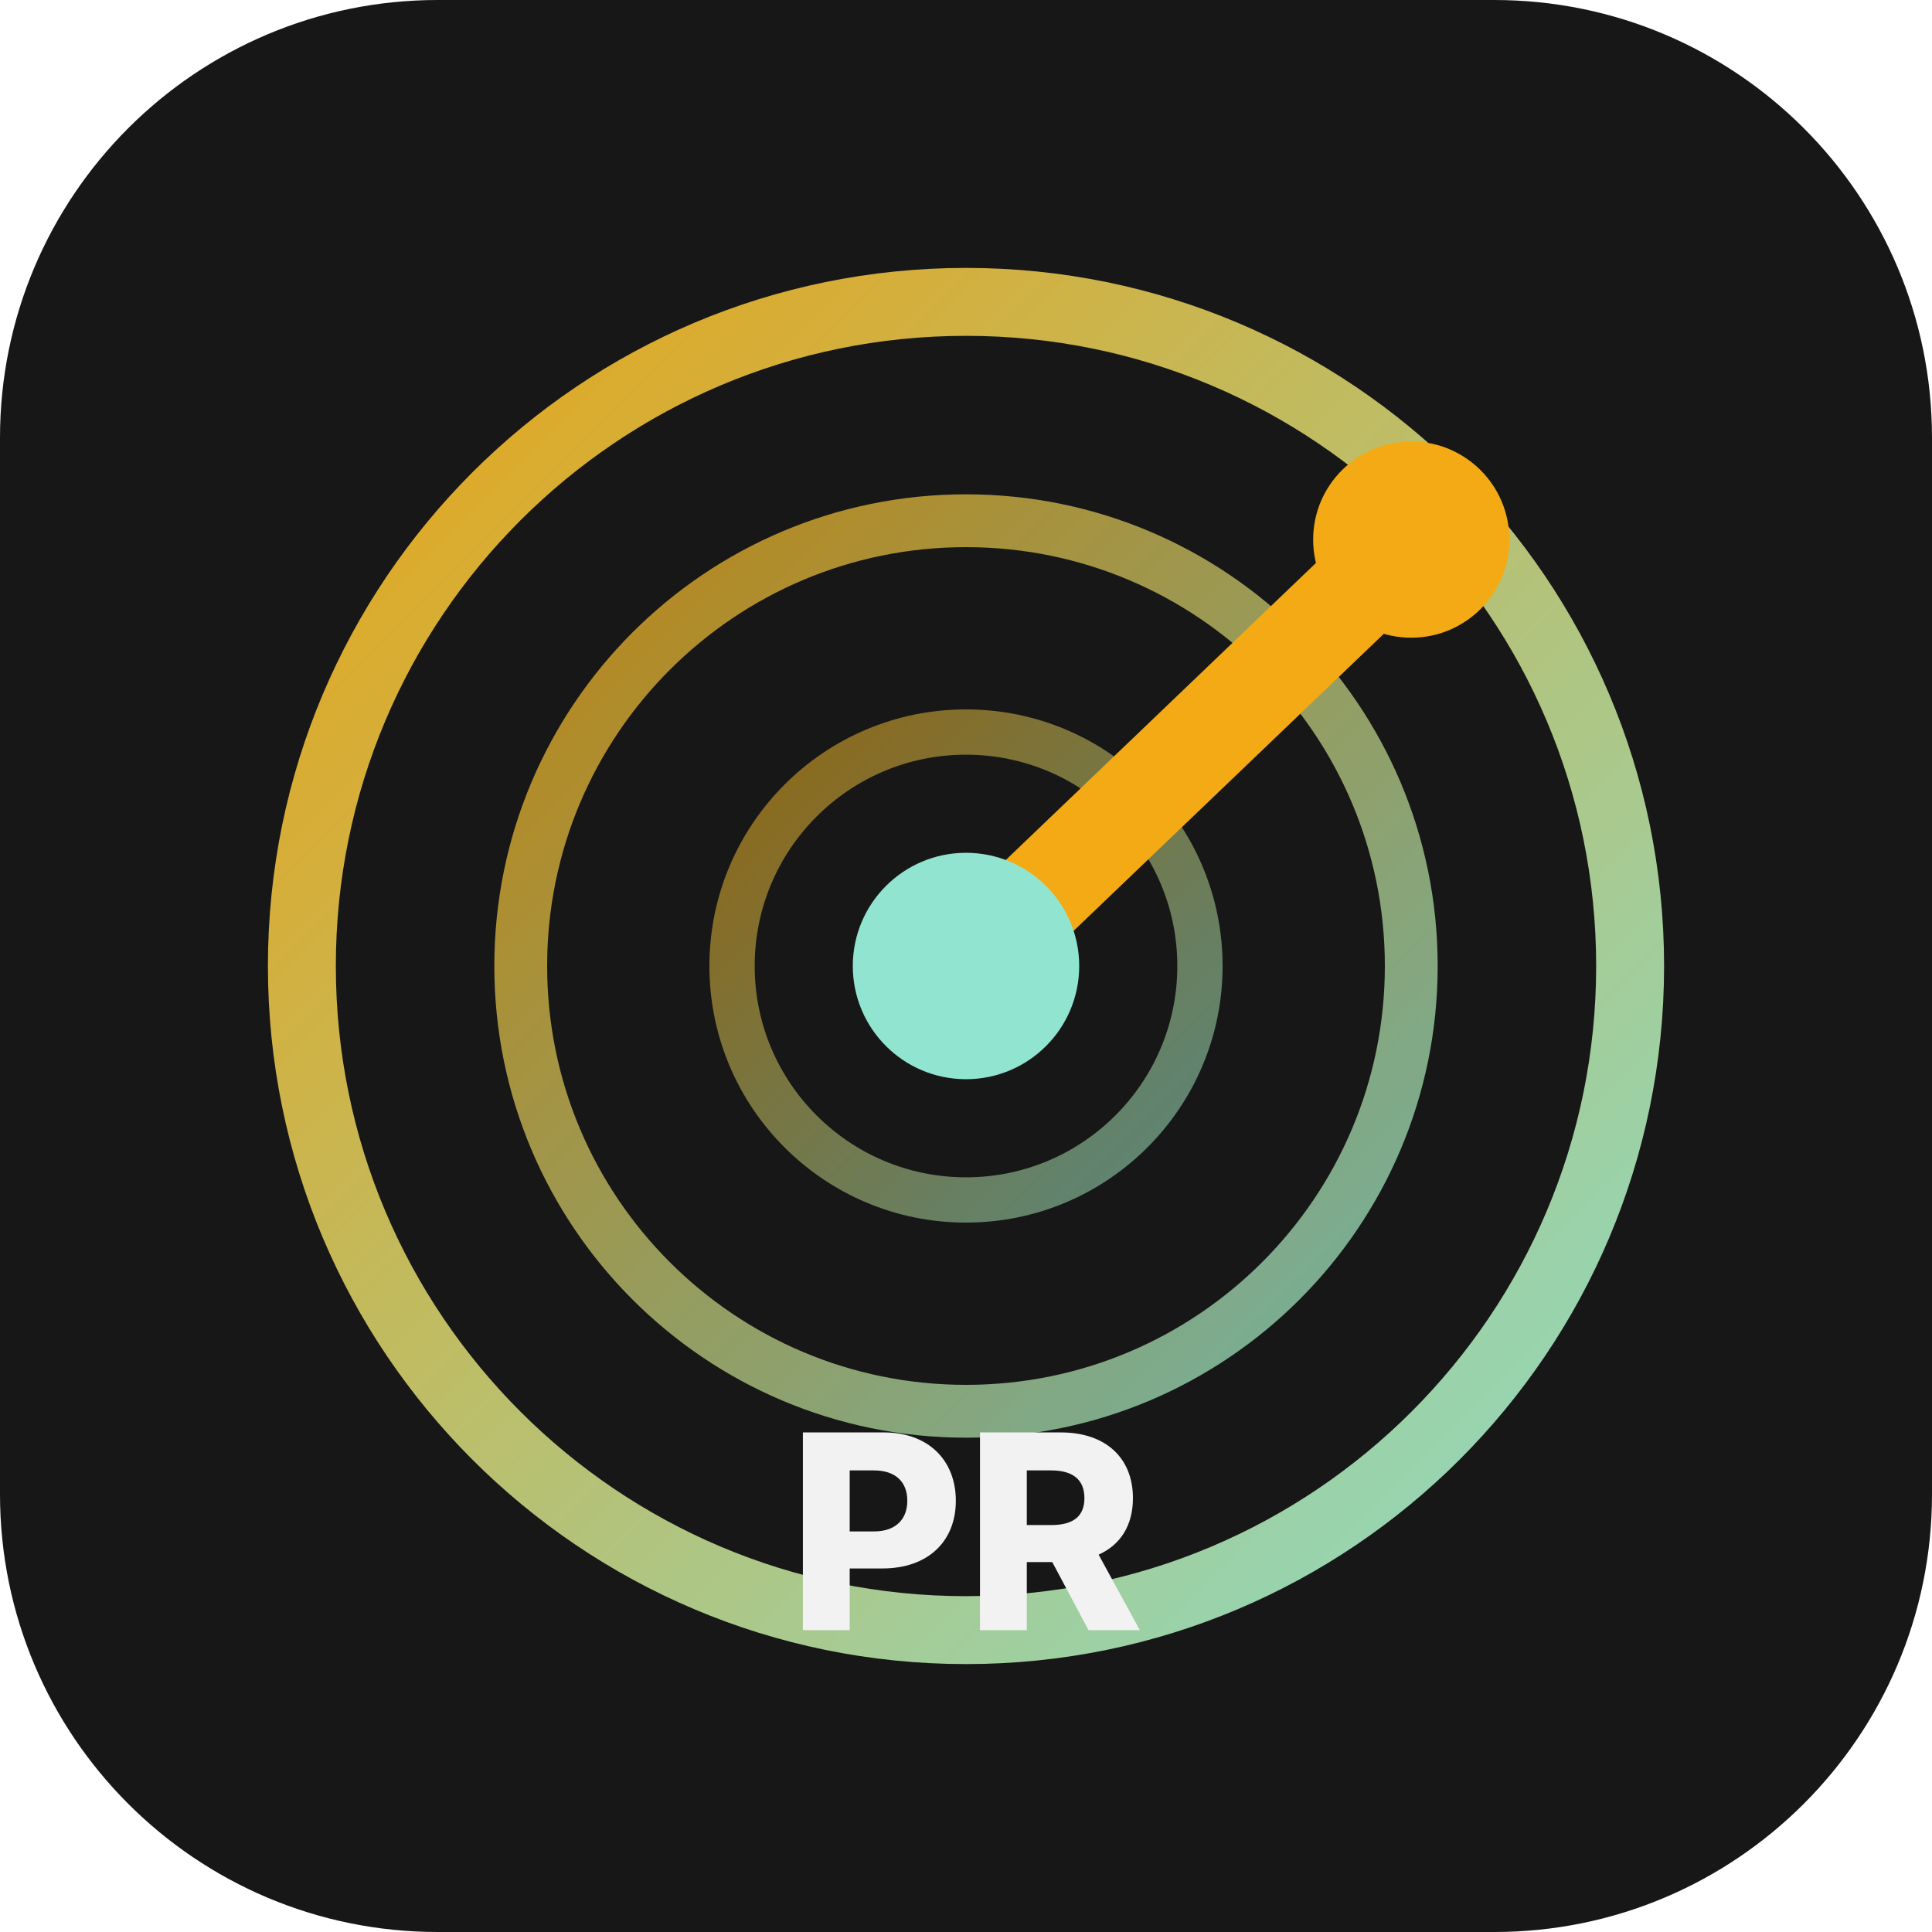
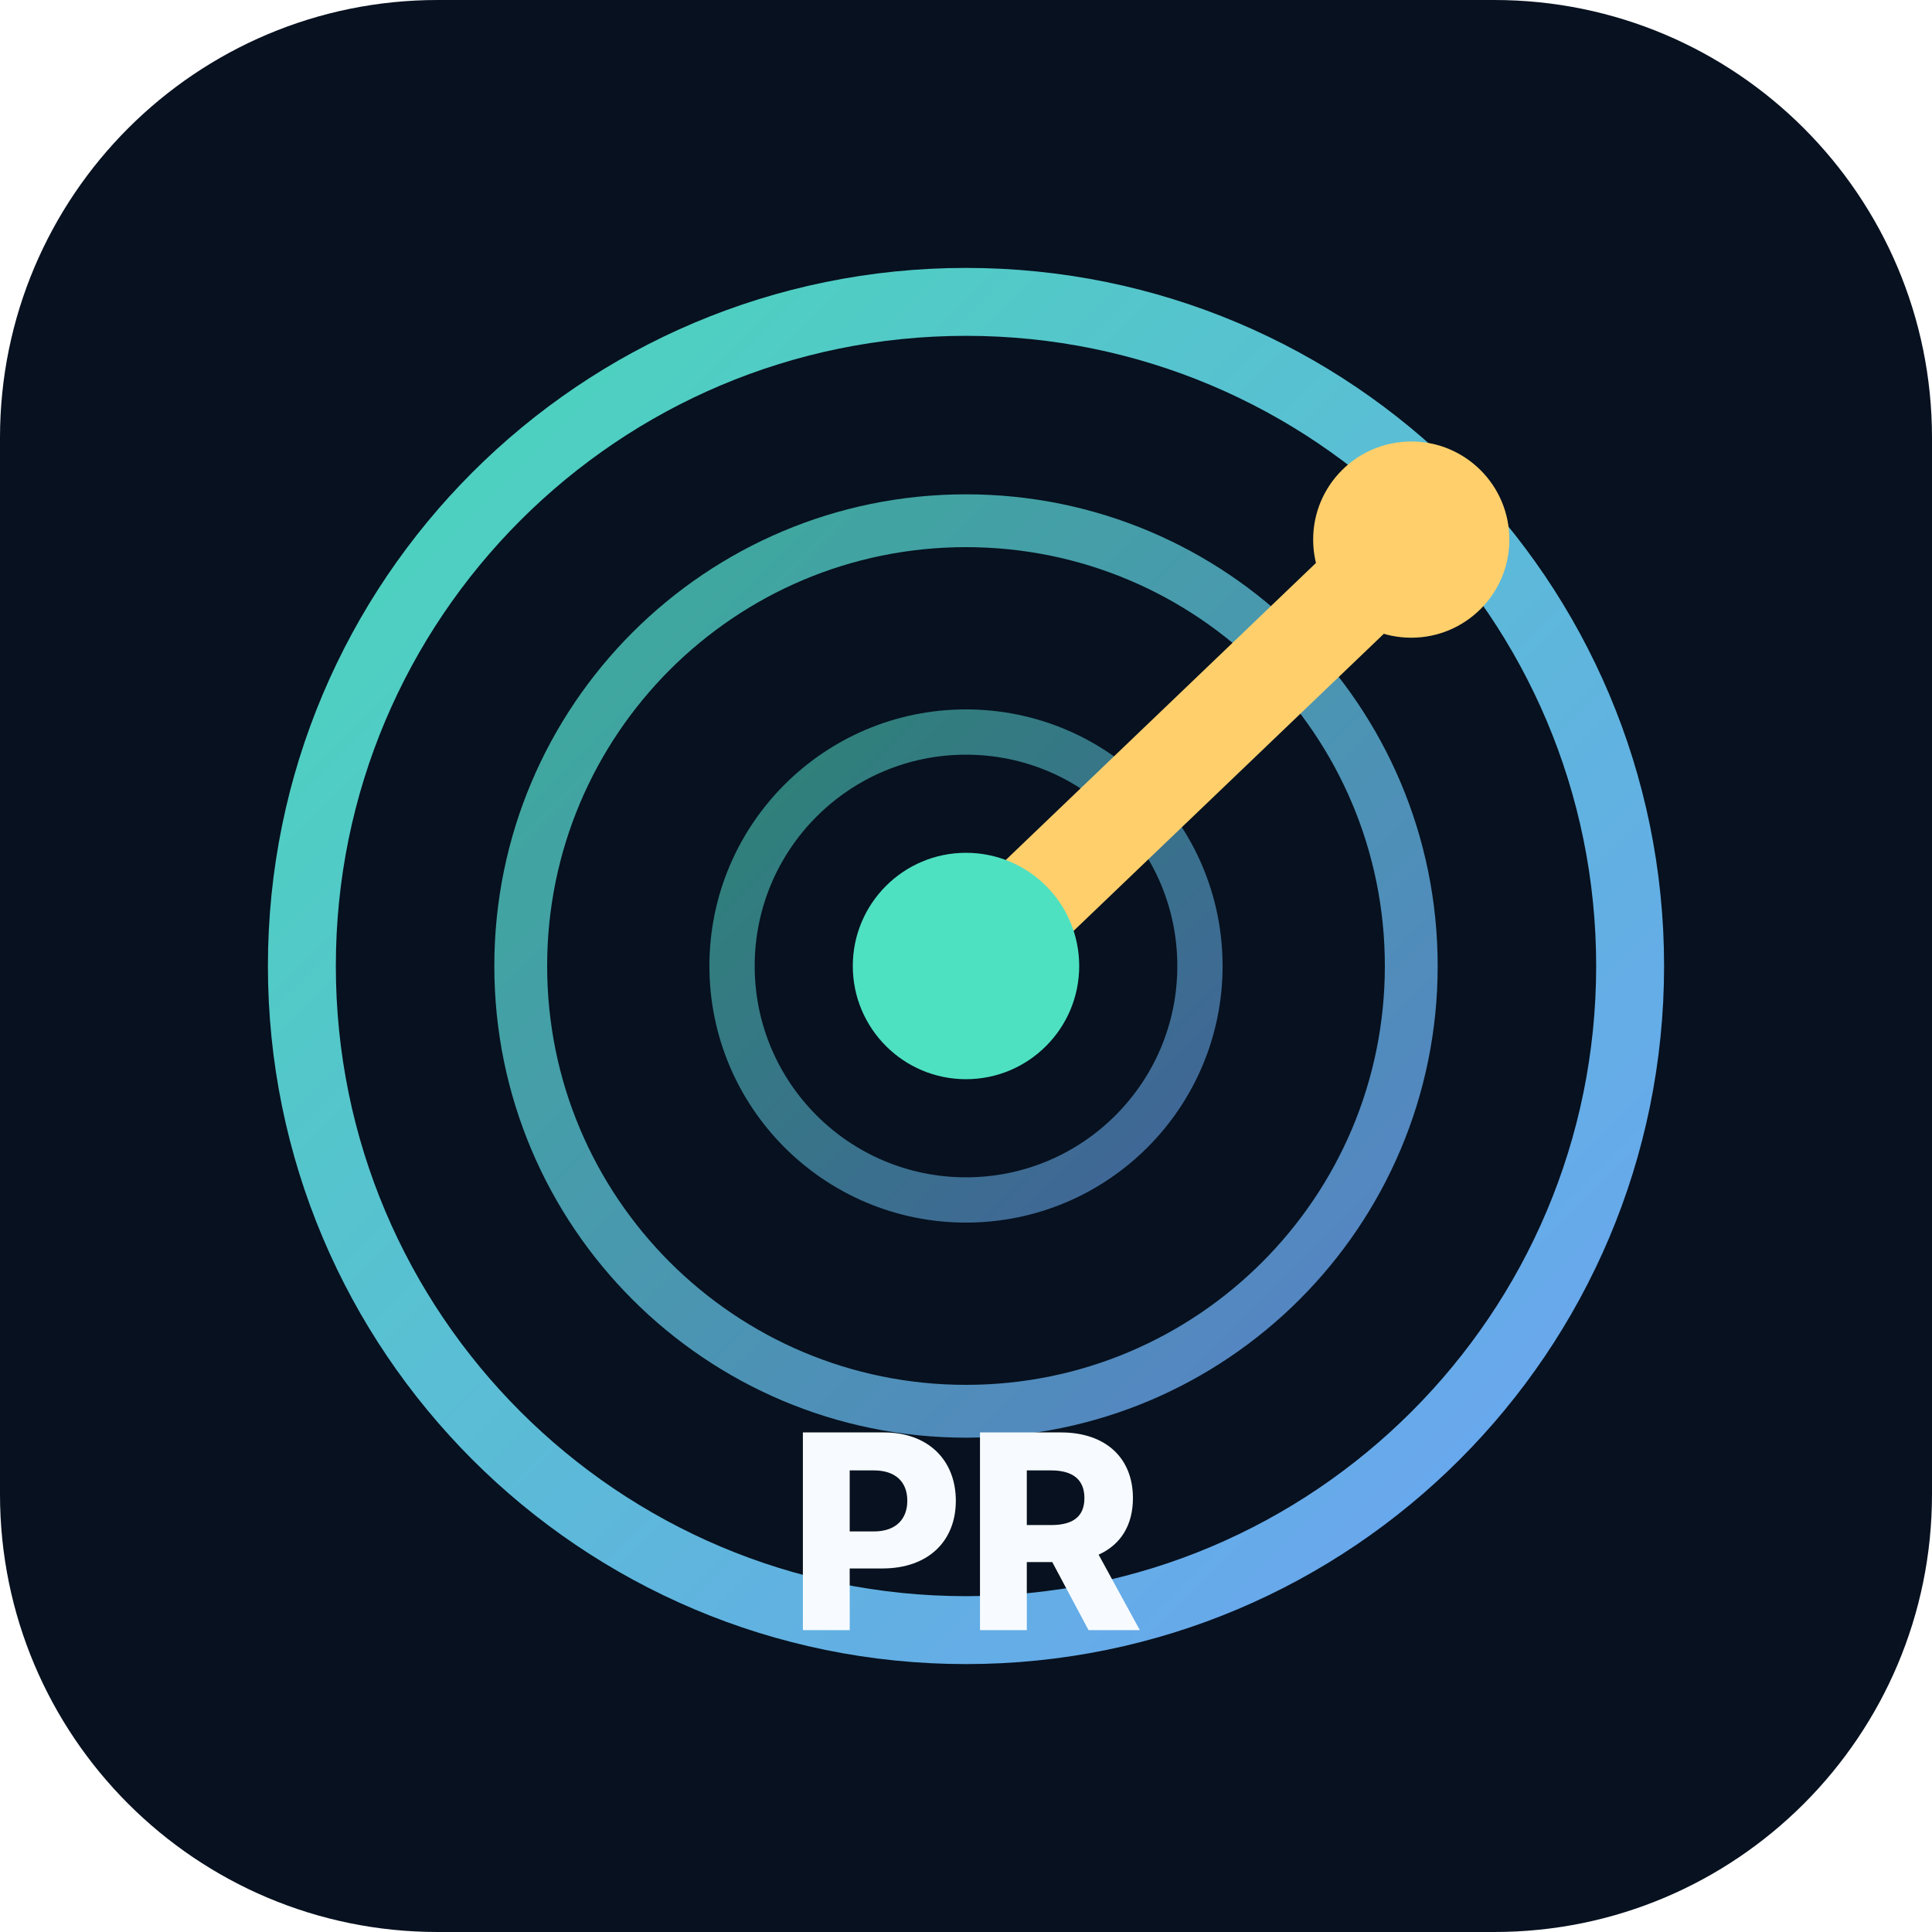
<svg xmlns="http://www.w3.org/2000/svg" viewBox="0 0 512 512">
  <defs>
    <linearGradient id="g" x1="0" y1="0" x2="1" y2="1">
-       <stop offset="0%" stop-color="#f3aa14" />
-       <stop offset="100%" stop-color="#91e5d0" />
+       <stop offset="0%" stop-color="#4de1c1" />
+       <stop offset="100%" stop-color="#72a7ff" />
    </linearGradient>
  </defs>
-   <rect width="512" height="512" rx="116" fill="#171717" />
+   <rect width="512" height="512" rx="116" fill="#07111f" />
  <circle cx="256" cy="256" r="176" fill="none" stroke="url(#g)" stroke-width="18" opacity=".95" />
  <circle cx="256" cy="256" r="118" fill="none" stroke="url(#g)" stroke-width="14" opacity=".75" />
  <circle cx="256" cy="256" r="62" fill="none" stroke="url(#g)" stroke-width="12" opacity=".55" />
-   <line x1="256" y1="256" x2="374" y2="143" stroke="#f3aa14" stroke-width="26" stroke-linecap="round" />
-   <circle cx="374" cy="143" r="26" fill="#f3aa14" />
-   <circle cx="256" cy="256" r="30" fill="#91e5d0" />
-   <text x="256" y="432" text-anchor="middle" fill="#f2f2f2" font-family="Inter, Arial, sans-serif" font-size="72" font-weight="800">PR</text>
+   <line x1="256" y1="256" x2="374" y2="143" stroke="#ffcf6b" stroke-width="26" stroke-linecap="round" />
+   <circle cx="374" cy="143" r="26" fill="#ffcf6b" />
+   <circle cx="256" cy="256" r="30" fill="#4de1c1" />
+   <text x="256" y="432" text-anchor="middle" fill="#f7fbff" font-family="Inter, Arial, sans-serif" font-size="72" font-weight="800">PR</text>
</svg>
